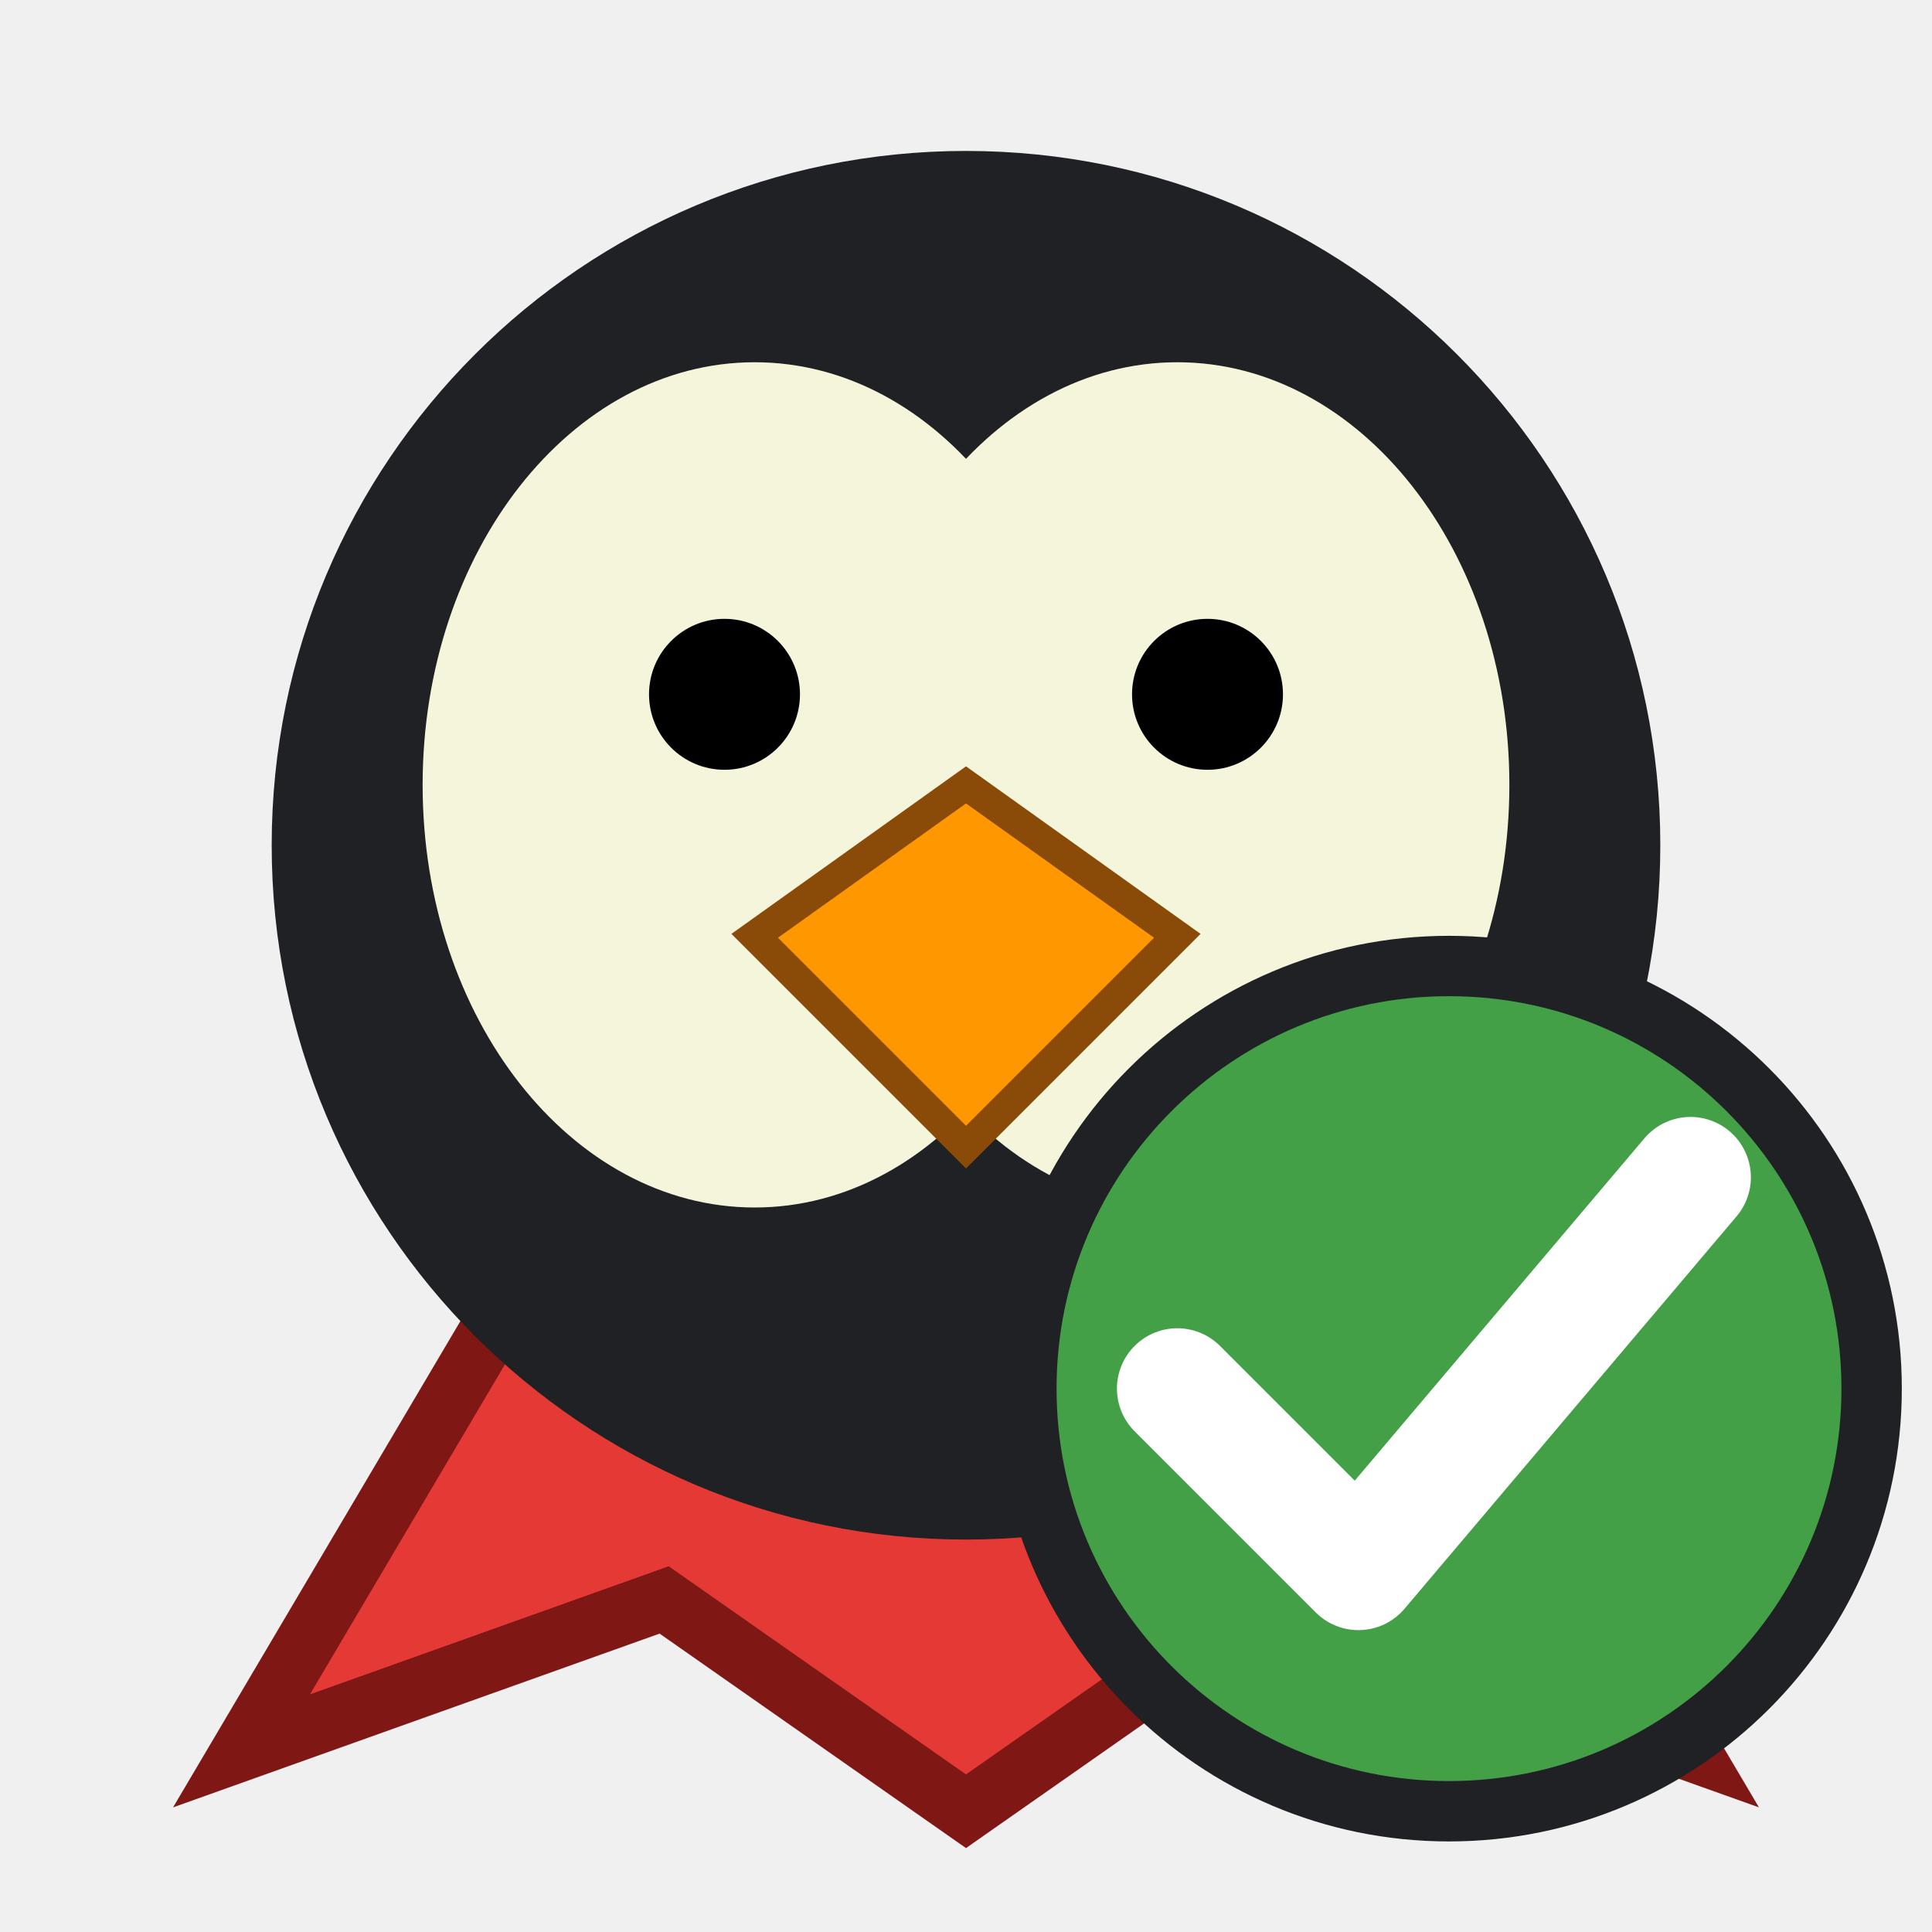
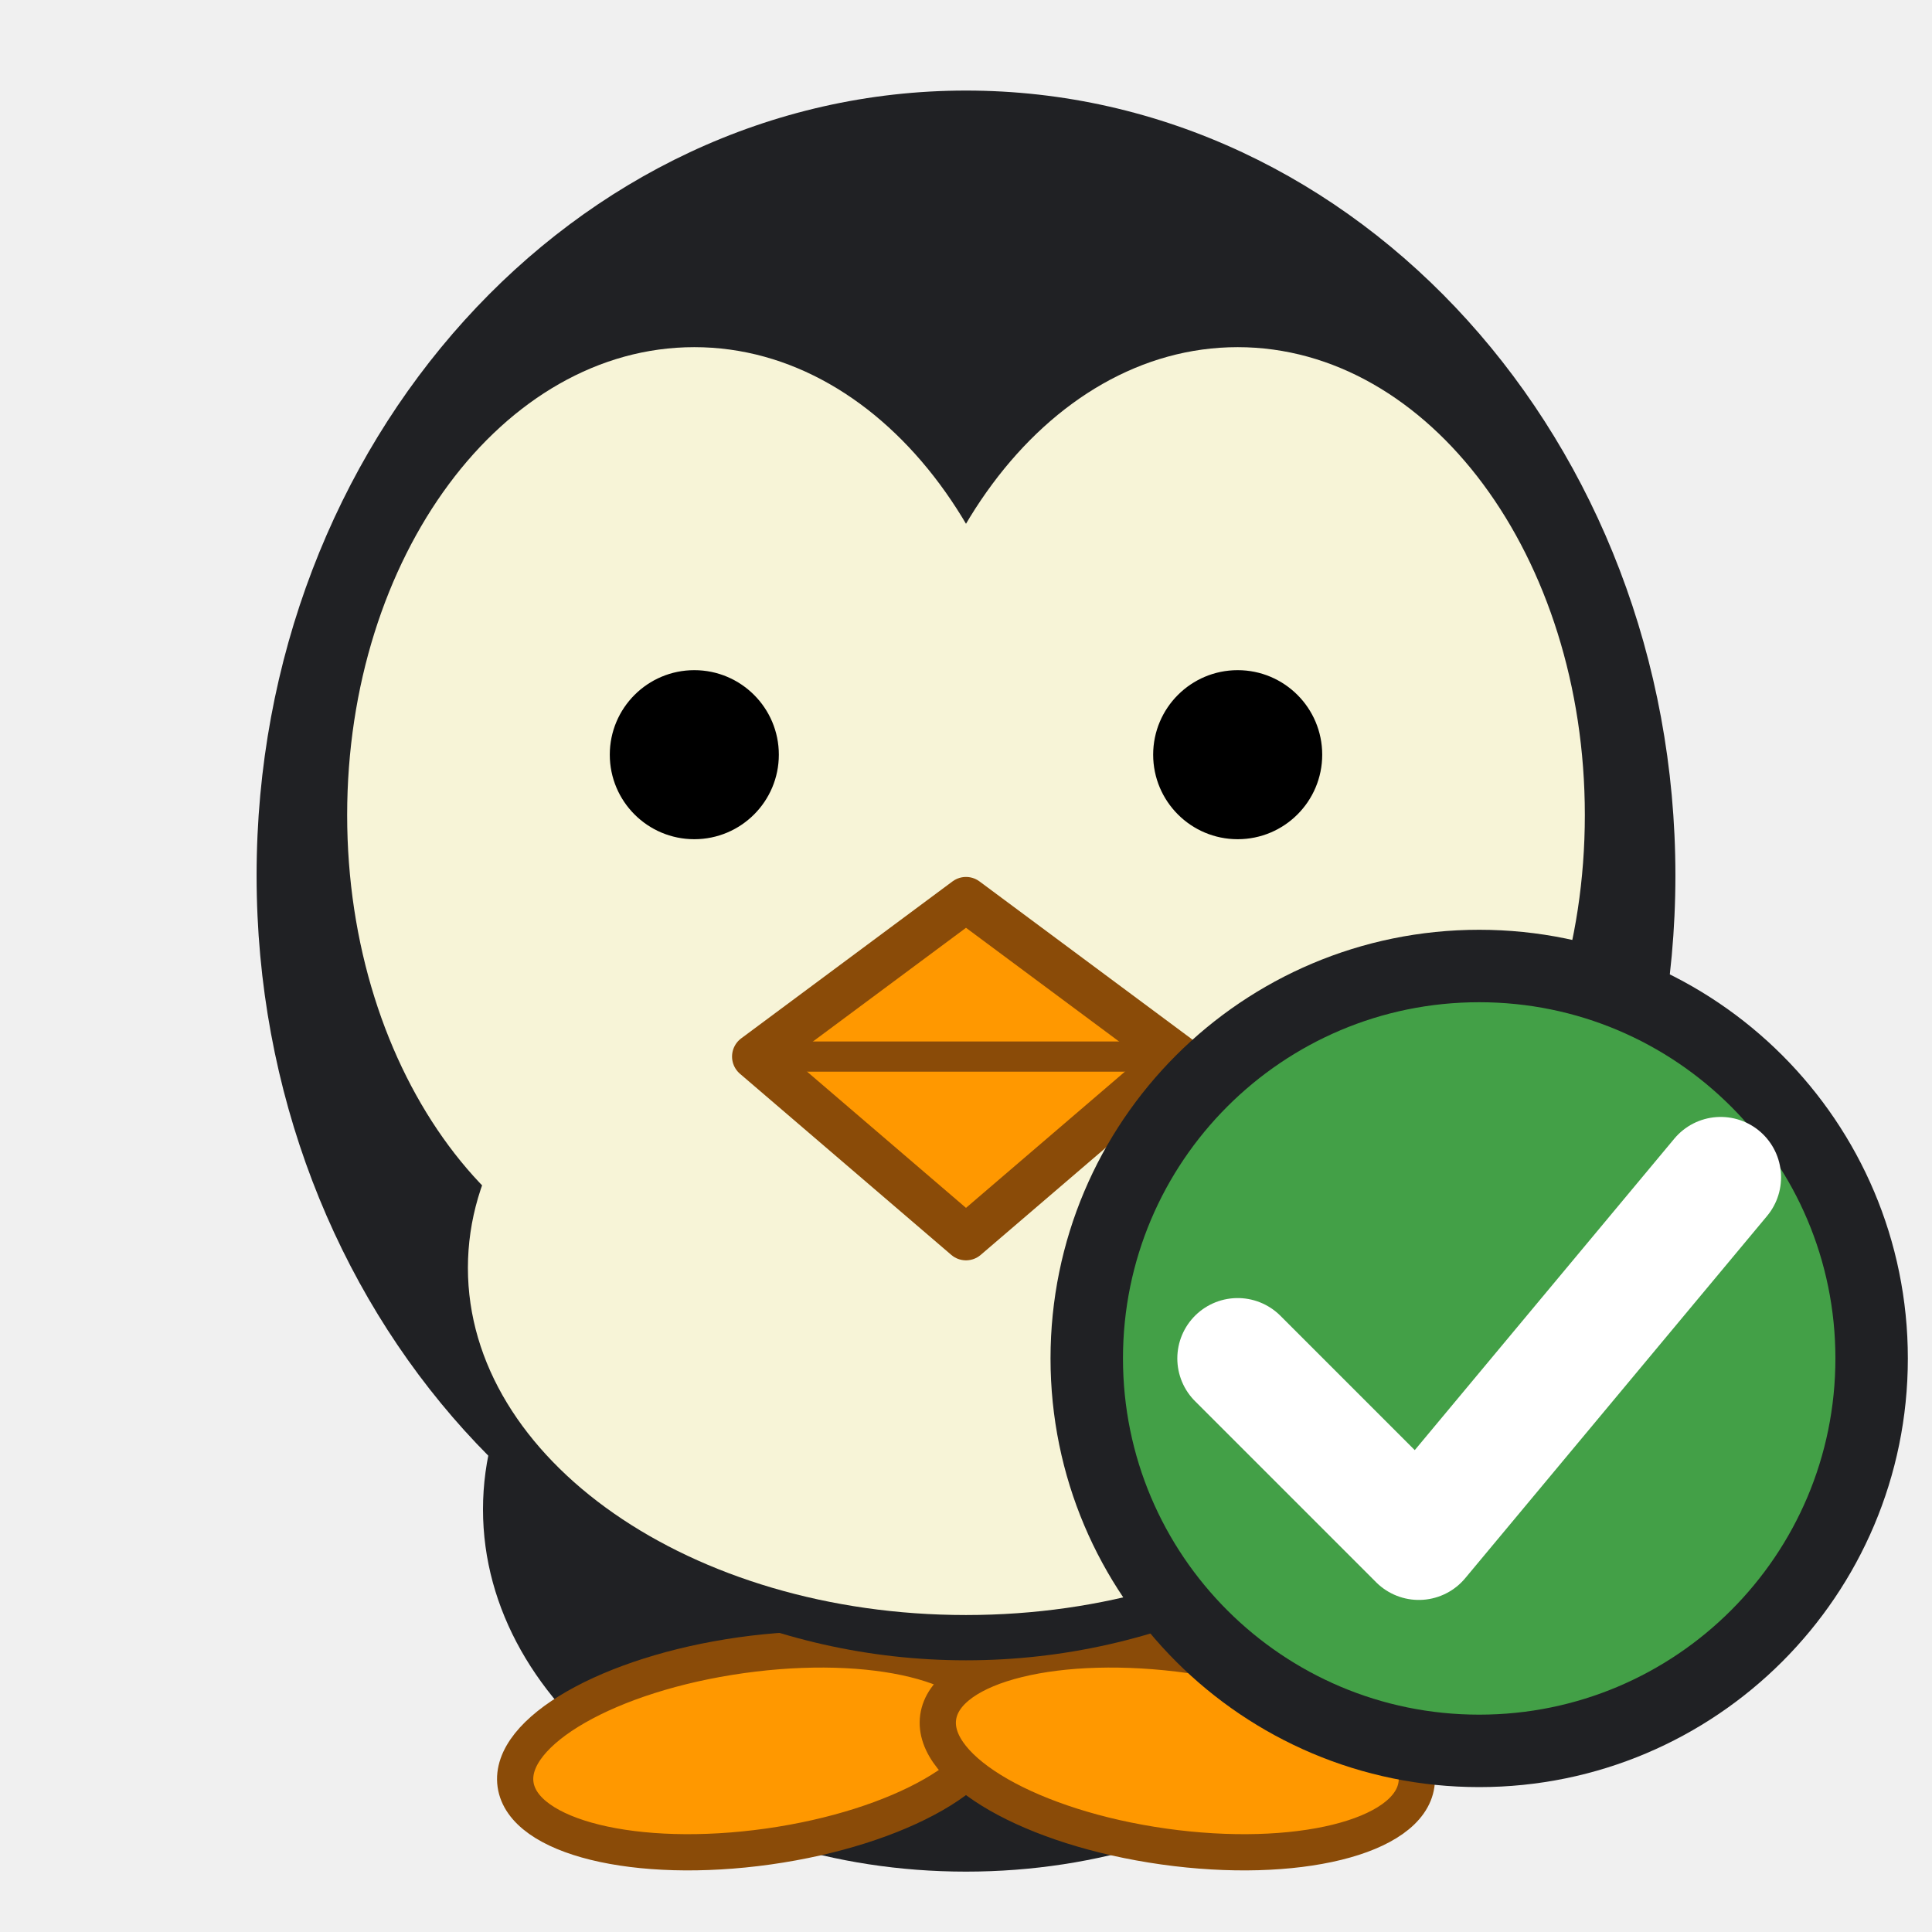
<svg xmlns="http://www.w3.org/2000/svg" width="64" height="64" viewBox="0 0 64 64">
-   <path d="M8 58 21 36h22l13 22-14-5-10 7-10-7z" fill="#e53935" stroke="#7f1715" stroke-width="2" />
-   <circle cx="32" cy="28" r="23" fill="#202124" />
-   <ellipse cx="25" cy="26" rx="11" ry="14" fill="#f5f5dc" />
-   <ellipse cx="39" cy="26" rx="11" ry="14" fill="#f5f5dc" />
-   <circle cx="24" cy="23" r="2.5" />
-   <circle cx="40" cy="23" r="2.5" />
-   <path d="m25 31 7-5 7 5-7 7z" fill="#ff9800" stroke="#8a4b08" />
-   <circle cx="48" cy="46" r="14" fill="#43a047" stroke="#202124" stroke-width="2" />
-   <path d="m39 46 6 6 11-13" fill="none" stroke="#fff" stroke-width="4" stroke-linecap="round" stroke-linejoin="round" />
+   <ellipse cx="32" cy="50" rx="16" ry="12" fill="#202124" />
+   <ellipse cx="25" cy="58" rx="8" ry="3.2" fill="#ff9800" stroke="#8a4b08" stroke-width="1.2" transform="rotate(-8 25 58)" />
+   <ellipse cx="39" cy="58" rx="8" ry="3.2" fill="#ff9800" stroke="#8a4b08" stroke-width="1.2" transform="rotate(8 39 58)" />
+   <ellipse cx="32" cy="29" rx="23.5" ry="26" fill="#202124" />
+   <ellipse cx="23" cy="27" rx="11.5" ry="15.5" fill="#f7f4d7" />
+   <ellipse cx="41" cy="27" rx="11.5" ry="15.5" fill="#f7f4d7" />
+   <ellipse cx="32" cy="42" rx="16.5" ry="11.5" fill="#f7f4d7" />
+   <circle cx="23" cy="25" r="2.8" />
+   <circle cx="41" cy="25" r="2.8" />
+   <g transform="rotate(0 32 35)">
+     <path d="M25 35 L32 29.8 L39 35 L32 41 Z" fill="#ff9800" stroke="#8a4b08" stroke-width="1.5" stroke-linejoin="round" />
+     <path d="M25.8 35 H38.2" stroke="#8a4b08" stroke-width="1" stroke-linecap="round" />
+   </g>
+   <circle cx="49" cy="45" r="13" fill="#43a047" stroke="#202124" stroke-width="2.4" />
+   <path d="M41 45 L47 51 L57 39" fill="none" stroke="#fff" stroke-width="4" stroke-linecap="round" stroke-linejoin="round" />
</svg>
